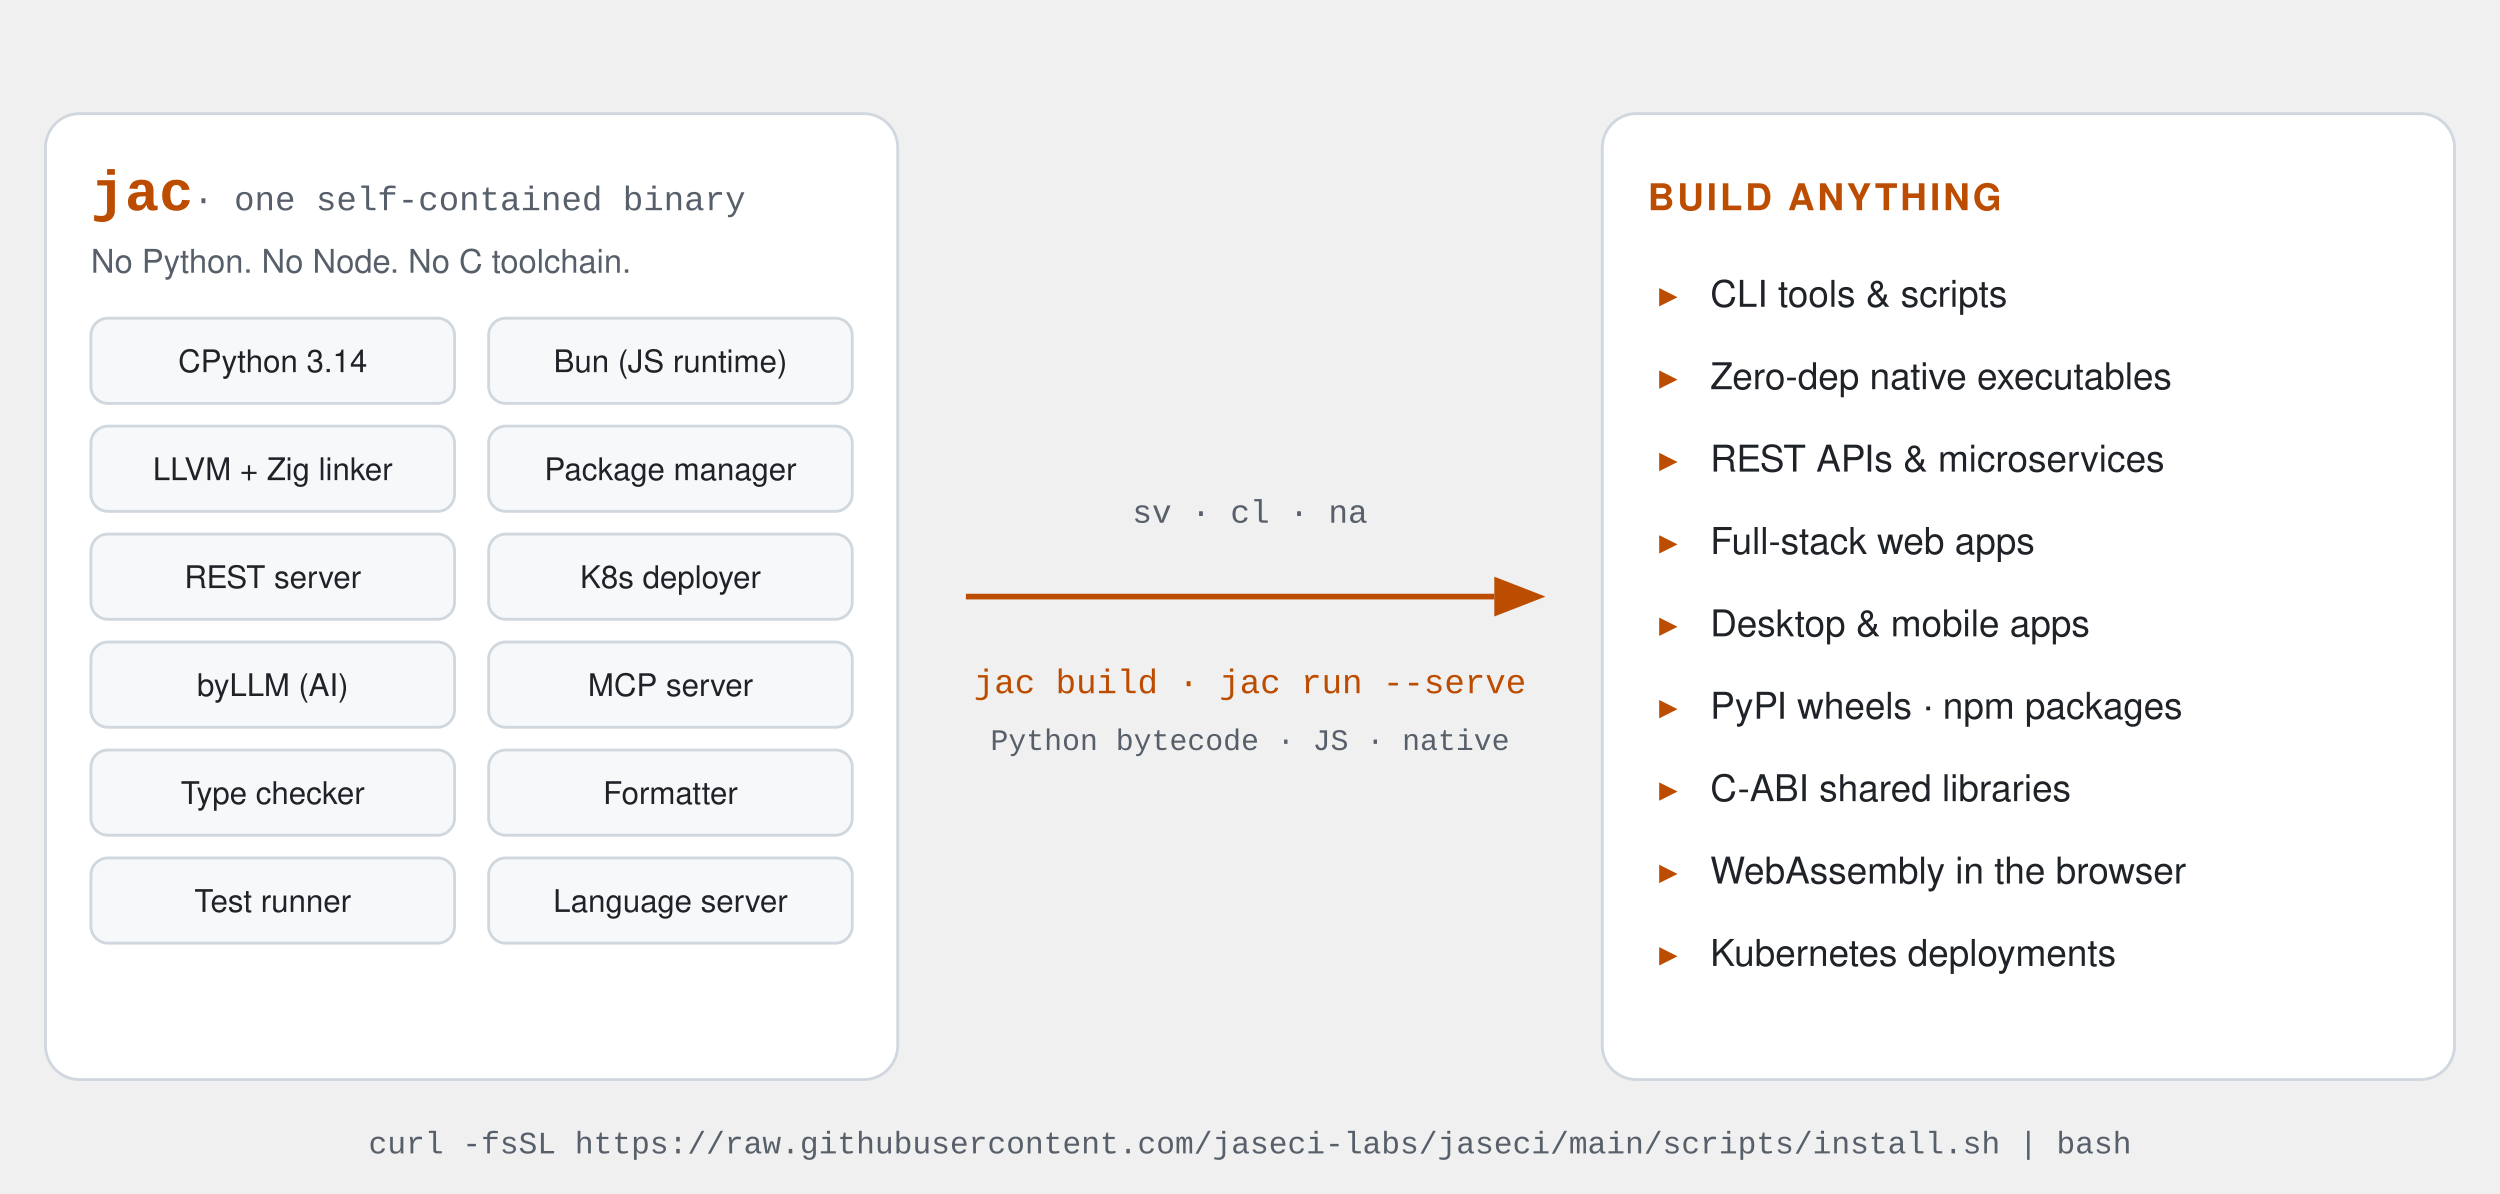
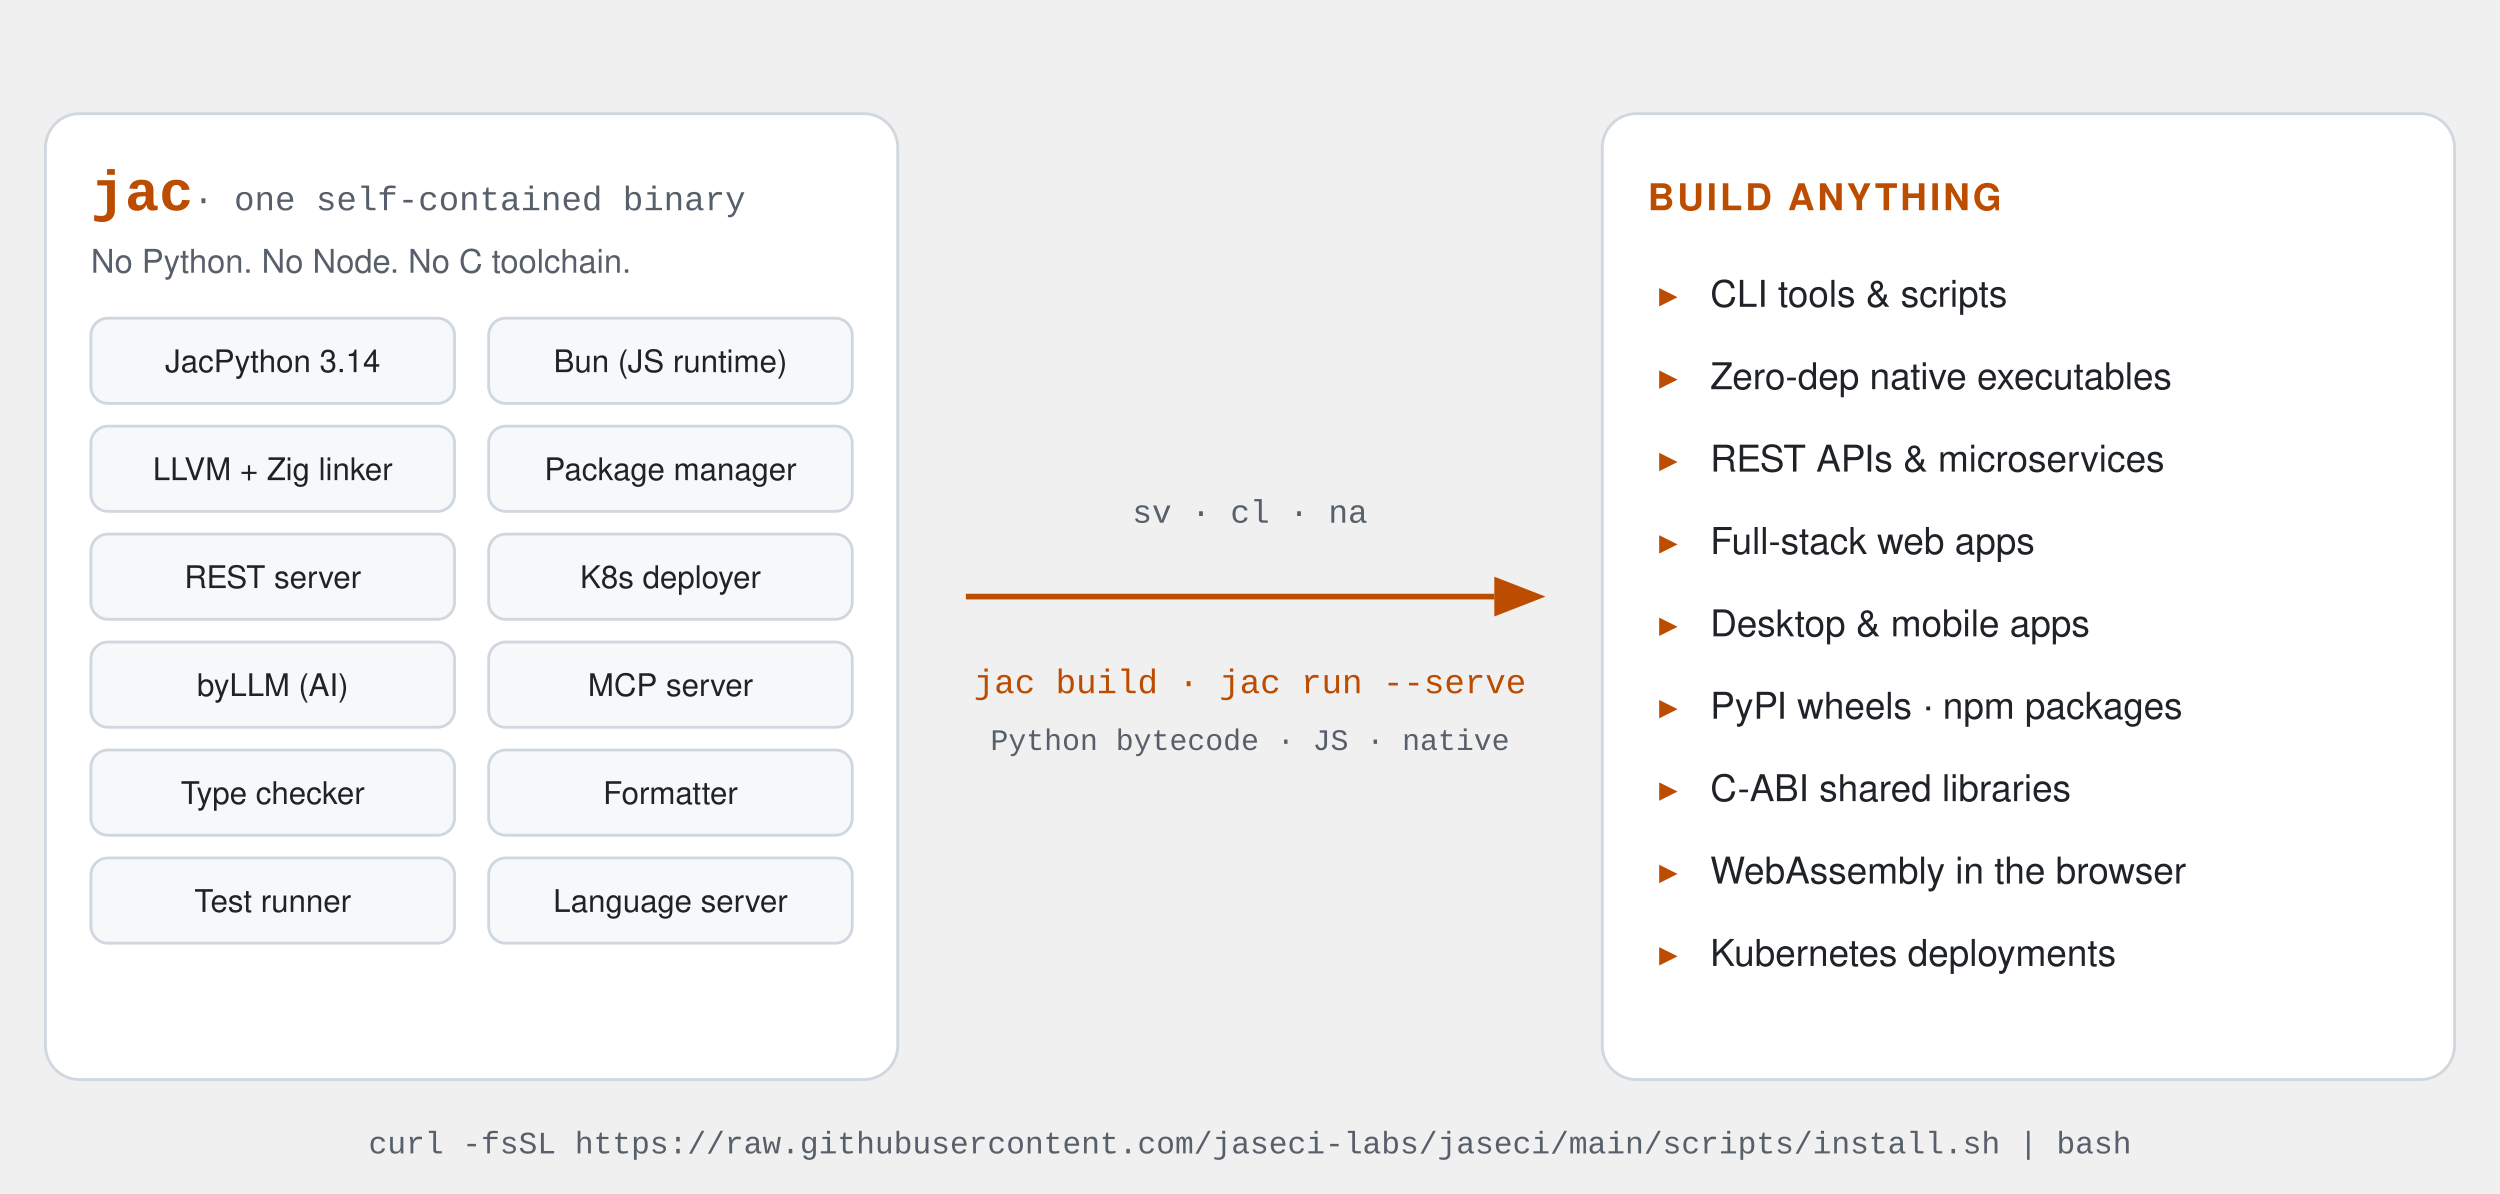
<svg xmlns="http://www.w3.org/2000/svg" width="880" height="420" viewBox="0 0 880 420" role="img" aria-label="Diagram: the single jac binary bundles the entire toolchain and builds every kind of artifact">
  <style>
    .sans { font-family: -apple-system, "Segoe UI", Helvetica, Arial, sans-serif; }
    .mono { font-family: "SFMono-Regular", Consolas, "Liberation Mono", Menlo, monospace; }
    .fg { fill: #1f2328; }
    .dim { fill: #57606a; }
    .acc { fill: #bc4c00; }
  </style>
  <rect x="16" y="40" width="300" height="340" rx="12" fill="#ffffff" stroke="#d0d7de" />
  <text class="mono acc" x="32" y="74" font-size="20" font-weight="bold">jac<tspan class="dim" font-size="12" font-weight="normal"> · one self-contained binary</tspan>
  </text>
  <text class="sans dim" x="32" y="96" font-size="11.5">No Python. No Node. No C toolchain.</text>
  <g font-size="11" text-anchor="middle" class="sans fg">
    <rect x="32" y="112" width="128" height="30" rx="6" fill="#f6f8fa" stroke="#d0d7de" />
-     <text x="96" y="131">CPython 3.14</text>
+     <text x="96" y="131">JacPython 3.14</text>
    <rect x="172" y="112" width="128" height="30" rx="6" fill="#f6f8fa" stroke="#d0d7de" />
    <text x="236" y="131">Bun (JS runtime)</text>
    <rect x="32" y="150" width="128" height="30" rx="6" fill="#f6f8fa" stroke="#d0d7de" />
    <text x="96" y="169">LLVM + Zig linker</text>
    <rect x="172" y="150" width="128" height="30" rx="6" fill="#f6f8fa" stroke="#d0d7de" />
    <text x="236" y="169">Package manager</text>
    <rect x="32" y="188" width="128" height="30" rx="6" fill="#f6f8fa" stroke="#d0d7de" />
    <text x="96" y="207">REST server</text>
    <rect x="172" y="188" width="128" height="30" rx="6" fill="#f6f8fa" stroke="#d0d7de" />
    <text x="236" y="207">K8s deployer</text>
    <rect x="32" y="226" width="128" height="30" rx="6" fill="#f6f8fa" stroke="#d0d7de" />
    <text x="96" y="245">byLLM (AI)</text>
    <rect x="172" y="226" width="128" height="30" rx="6" fill="#f6f8fa" stroke="#d0d7de" />
    <text x="236" y="245">MCP server</text>
    <rect x="32" y="264" width="128" height="30" rx="6" fill="#f6f8fa" stroke="#d0d7de" />
    <text x="96" y="283">Type checker</text>
    <rect x="172" y="264" width="128" height="30" rx="6" fill="#f6f8fa" stroke="#d0d7de" />
    <text x="236" y="283">Formatter</text>
    <rect x="32" y="302" width="128" height="30" rx="6" fill="#f6f8fa" stroke="#d0d7de" />
    <text x="96" y="321">Test runner</text>
    <rect x="172" y="302" width="128" height="30" rx="6" fill="#f6f8fa" stroke="#d0d7de" />
    <text x="236" y="321">Language server</text>
  </g>
  <text class="mono dim" x="440" y="184" font-size="11.5" text-anchor="middle">sv · cl · na</text>
  <line x1="340" y1="210" x2="526" y2="210" stroke="#bc4c00" stroke-width="2" />
  <path d="M526,203 L544,210 L526,217 Z" fill="#bc4c00" />
  <text class="mono acc" x="440" y="244" font-size="12" text-anchor="middle">jac build · jac run --serve</text>
  <text class="mono dim" x="440" y="264" font-size="10.5" text-anchor="middle">Python bytecode · JS · native</text>
  <rect x="564" y="40" width="300" height="340" rx="12" fill="#ffffff" stroke="#d0d7de" />
  <text class="sans acc" x="580" y="74" font-size="13" font-weight="bold" letter-spacing="1">BUILD ANYTHING</text>
  <g font-size="13" class="sans">
    <text class="acc" x="584" y="108">▸</text>
    <text class="fg" x="602" y="108">CLI tools &amp; scripts</text>
    <text class="acc" x="584" y="137">▸</text>
    <text class="fg" x="602" y="137">Zero-dep native executables</text>
    <text class="acc" x="584" y="166">▸</text>
    <text class="fg" x="602" y="166">REST APIs &amp; microservices</text>
    <text class="acc" x="584" y="195">▸</text>
    <text class="fg" x="602" y="195">Full-stack web apps</text>
    <text class="acc" x="584" y="224">▸</text>
    <text class="fg" x="602" y="224">Desktop &amp; mobile apps</text>
    <text class="acc" x="584" y="253">▸</text>
    <text class="fg" x="602" y="253">PyPI wheels · npm packages</text>
    <text class="acc" x="584" y="282">▸</text>
    <text class="fg" x="602" y="282">C-ABI shared libraries</text>
    <text class="acc" x="584" y="311">▸</text>
    <text class="fg" x="602" y="311">WebAssembly in the browser</text>
    <text class="acc" x="584" y="340">▸</text>
    <text class="fg" x="602" y="340">Kubernetes deployments</text>
  </g>
  <text class="mono dim" x="440" y="406" font-size="11" text-anchor="middle">curl -fsSL https://raw.githubusercontent.com/jaseci-labs/jaseci/main/scripts/install.sh | bash</text>
</svg>
